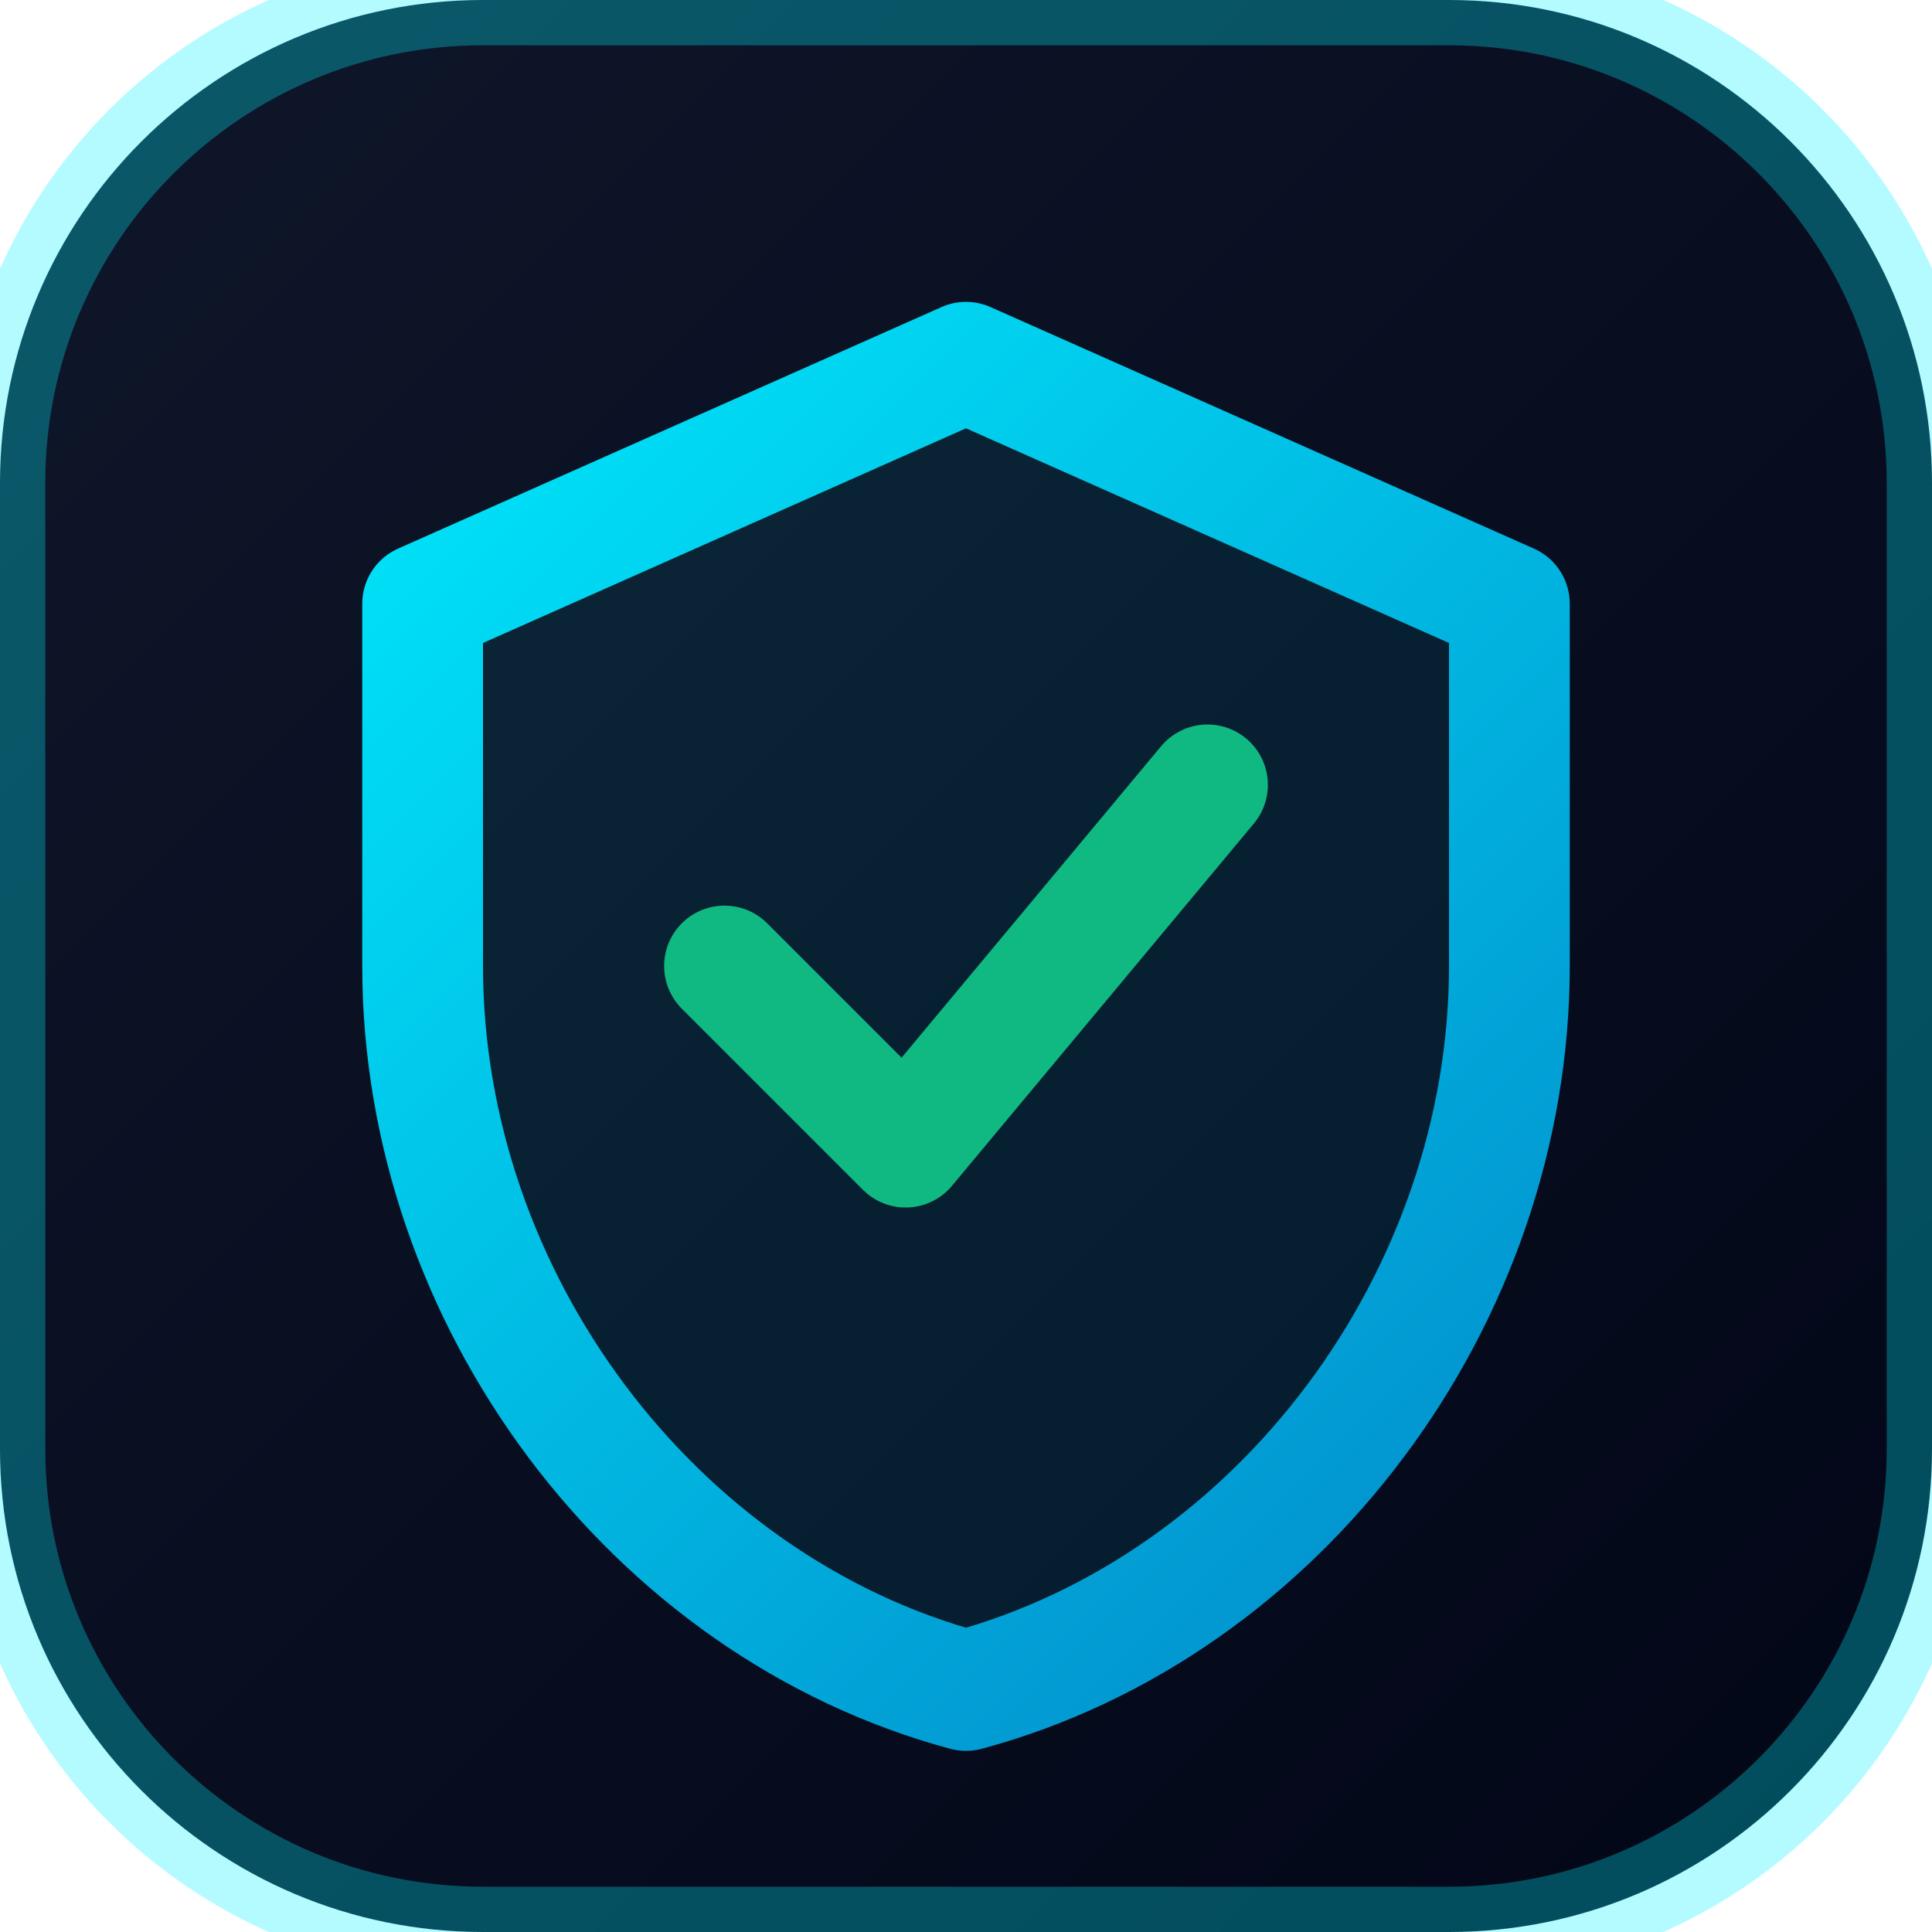
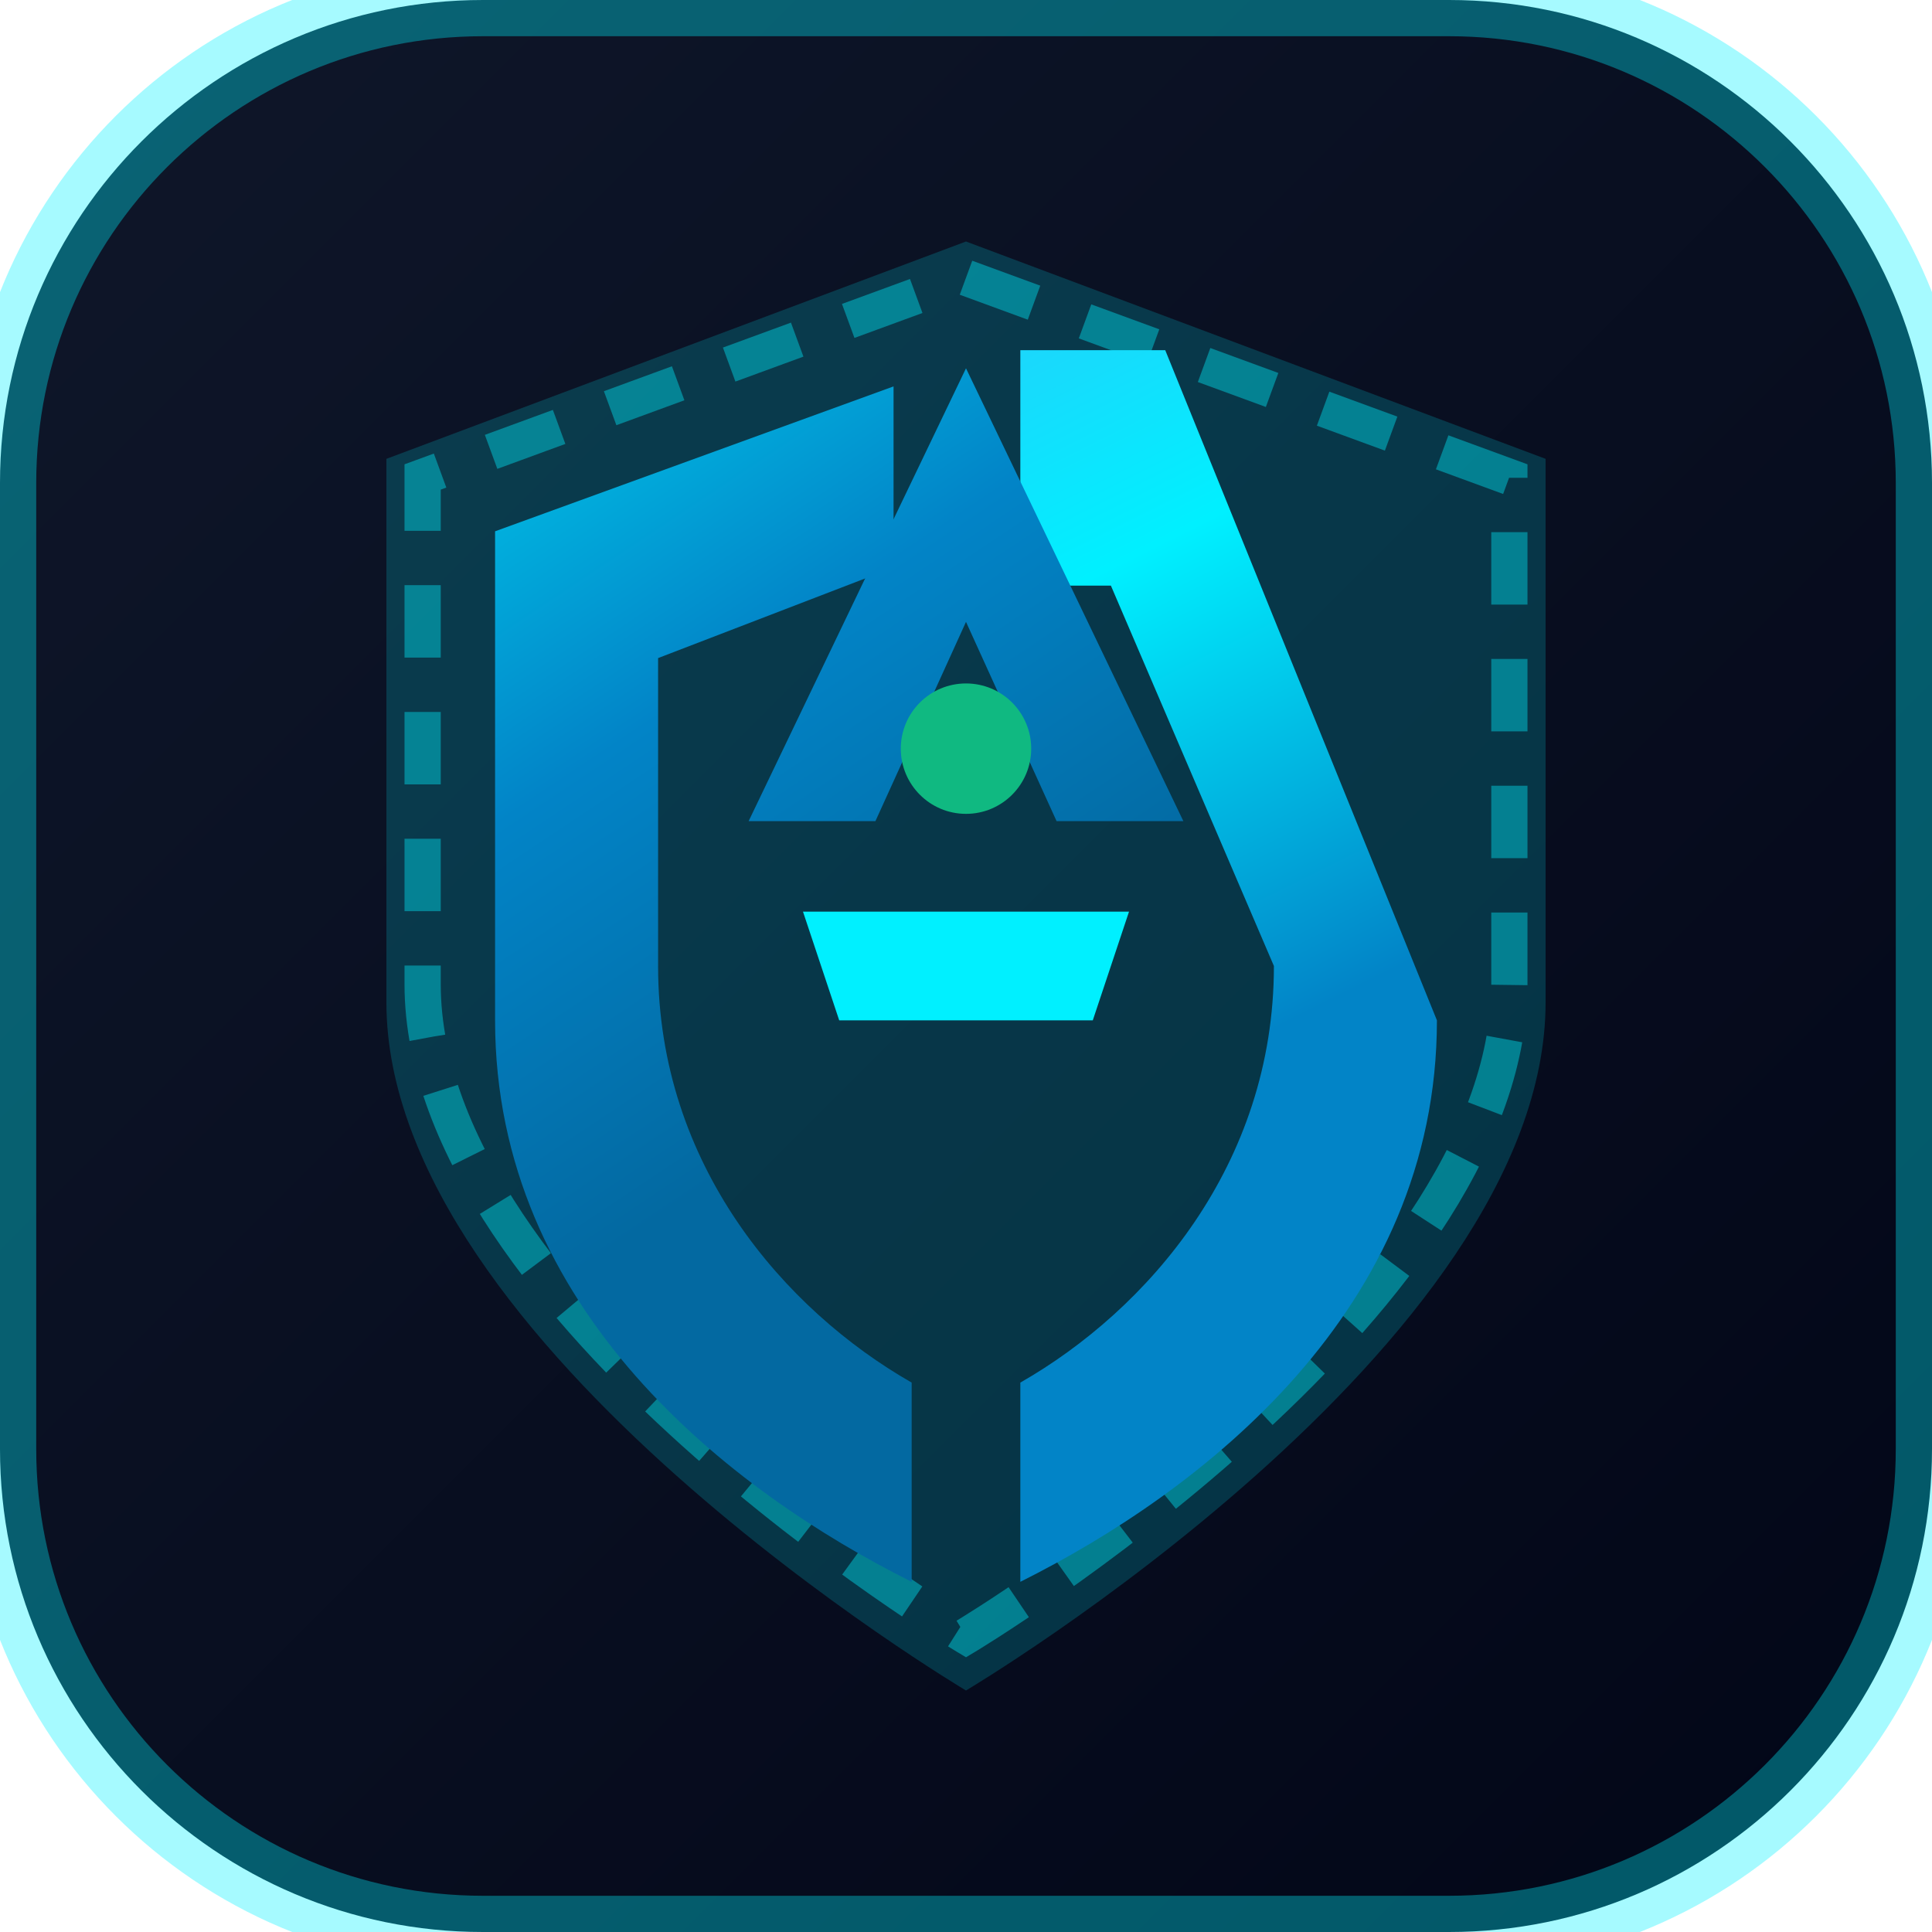
<svg xmlns="http://www.w3.org/2000/svg" viewBox="0 0 32 32" fill="none">
  <defs>
-     <linearGradient id="shieldGrad" x1="4" y1="4" x2="28" y2="28" gradientUnits="userSpaceOnUse">
-       <stop stop-color="#00f0ff" />
-       <stop offset="1" stop-color="#0284c7" />
-     </linearGradient>
-     <linearGradient id="bgGrad" x1="0" y1="0" x2="32" y2="32" gradientUnits="userSpaceOnUse">
-       <stop stop-color="#0f172a" />
+     <linearGradient id="caIco_bg" x1="0" y1="0" x2="32" y2="32" gradientUnits="userSpaceOnUse">
+       <stop stop-color="#0F172A" />
      <stop offset="1" stop-color="#020617" />
    </linearGradient>
+     <linearGradient id="caIco_cyan" x1="4" y1="4" x2="20" y2="28" gradientUnits="userSpaceOnUse">
+       <stop offset="0%" stop-color="#00F0FF" />
+       <stop offset="60%" stop-color="#0284C7" />
+       <stop offset="100%" stop-color="#0369A1" />
+     </linearGradient>
+     <linearGradient id="caIco_blue" x1="16" y1="4" x2="28" y2="28" gradientUnits="userSpaceOnUse">
+       <stop offset="0%" stop-color="#38BDF8" />
+       <stop offset="50%" stop-color="#00F0FF" />
+       <stop offset="100%" stop-color="#0284C7" />
+     </linearGradient>
  </defs>
-   <rect width="32" height="32" rx="8" fill="url(#bgGrad)" />
-   <rect width="32" height="32" rx="8" stroke="#00f0ff" stroke-opacity="0.3" stroke-width="1.5" />
-   <path d="M16 6L7 10V16C7 21.5 10.8 26.6 16 28C21.2 26.6 25 21.5 25 16V10L16 6Z" stroke="url(#shieldGrad)" stroke-width="2" stroke-linecap="round" stroke-linejoin="round" fill="rgba(0, 240, 255, 0.08)" />
-   <path d="M12 16L15 19L20 13" stroke="#10b981" stroke-width="2" stroke-linecap="round" stroke-linejoin="round" />
+   <rect width="32" height="32" rx="8" fill="url(#caIco_bg)" />
+   <rect width="32" height="32" rx="8" stroke="#00F0FF" stroke-opacity="0.35" stroke-width="1.2" />
+   <g transform="translate(1.6, 1.6) scale(0.6)">
+     <path d="M24 4 L40 10 L40 25 C40 34.5 24 44 24 44 C24 44 8 34.5 8 25 L8 10 Z" fill="#00F0FF" opacity="0.18" />
+     <path d="M24 5 L39 10.5 L39 24.5 C39 33.5 24 42.5 24 42.5 C24 42.5 9 33.5 9 24.5 L9 10.5 Z" stroke="#00F0FF" stroke-width="1" stroke-opacity="0.4" stroke-dasharray="2 1.5" fill="none" />
+     <path d="M 22 8              L 11 12              L 11 25.5              C 11 33.5, 17.5 38.5, 22.5 41              L 22.5 35.5              C 19 33.5, 15.5 29.5, 15.5 24              L 15.5 15.5              L 22 13              Z" fill="url(#caIco_cyan)" />
+     <path d="M 25.5 7              L 29.5 7              L 37 25.5              C 37 33.5, 30.5 38.5, 25.5 41              L 25.5 35.5              C 29 33.5, 32.5 29.5, 32.5 24              L 28 13.5              L 25.5 13.5              Z" fill="url(#caIco_blue)" />
+     <path d="M 24 7.5              L 30 20              L 26.5 20              L 24 14.5              L 21.5 20              L 18 20              Z" fill="url(#caIco_cyan)" />
+     <path d="M 19.5 22.5              L 28.5 22.5              L 27.5 25.5              L 20.5 25.5              Z" fill="#00F0FF" />
+     <circle cx="24" cy="18" r="1.8" fill="#10B981" />
+   </g>
</svg>
